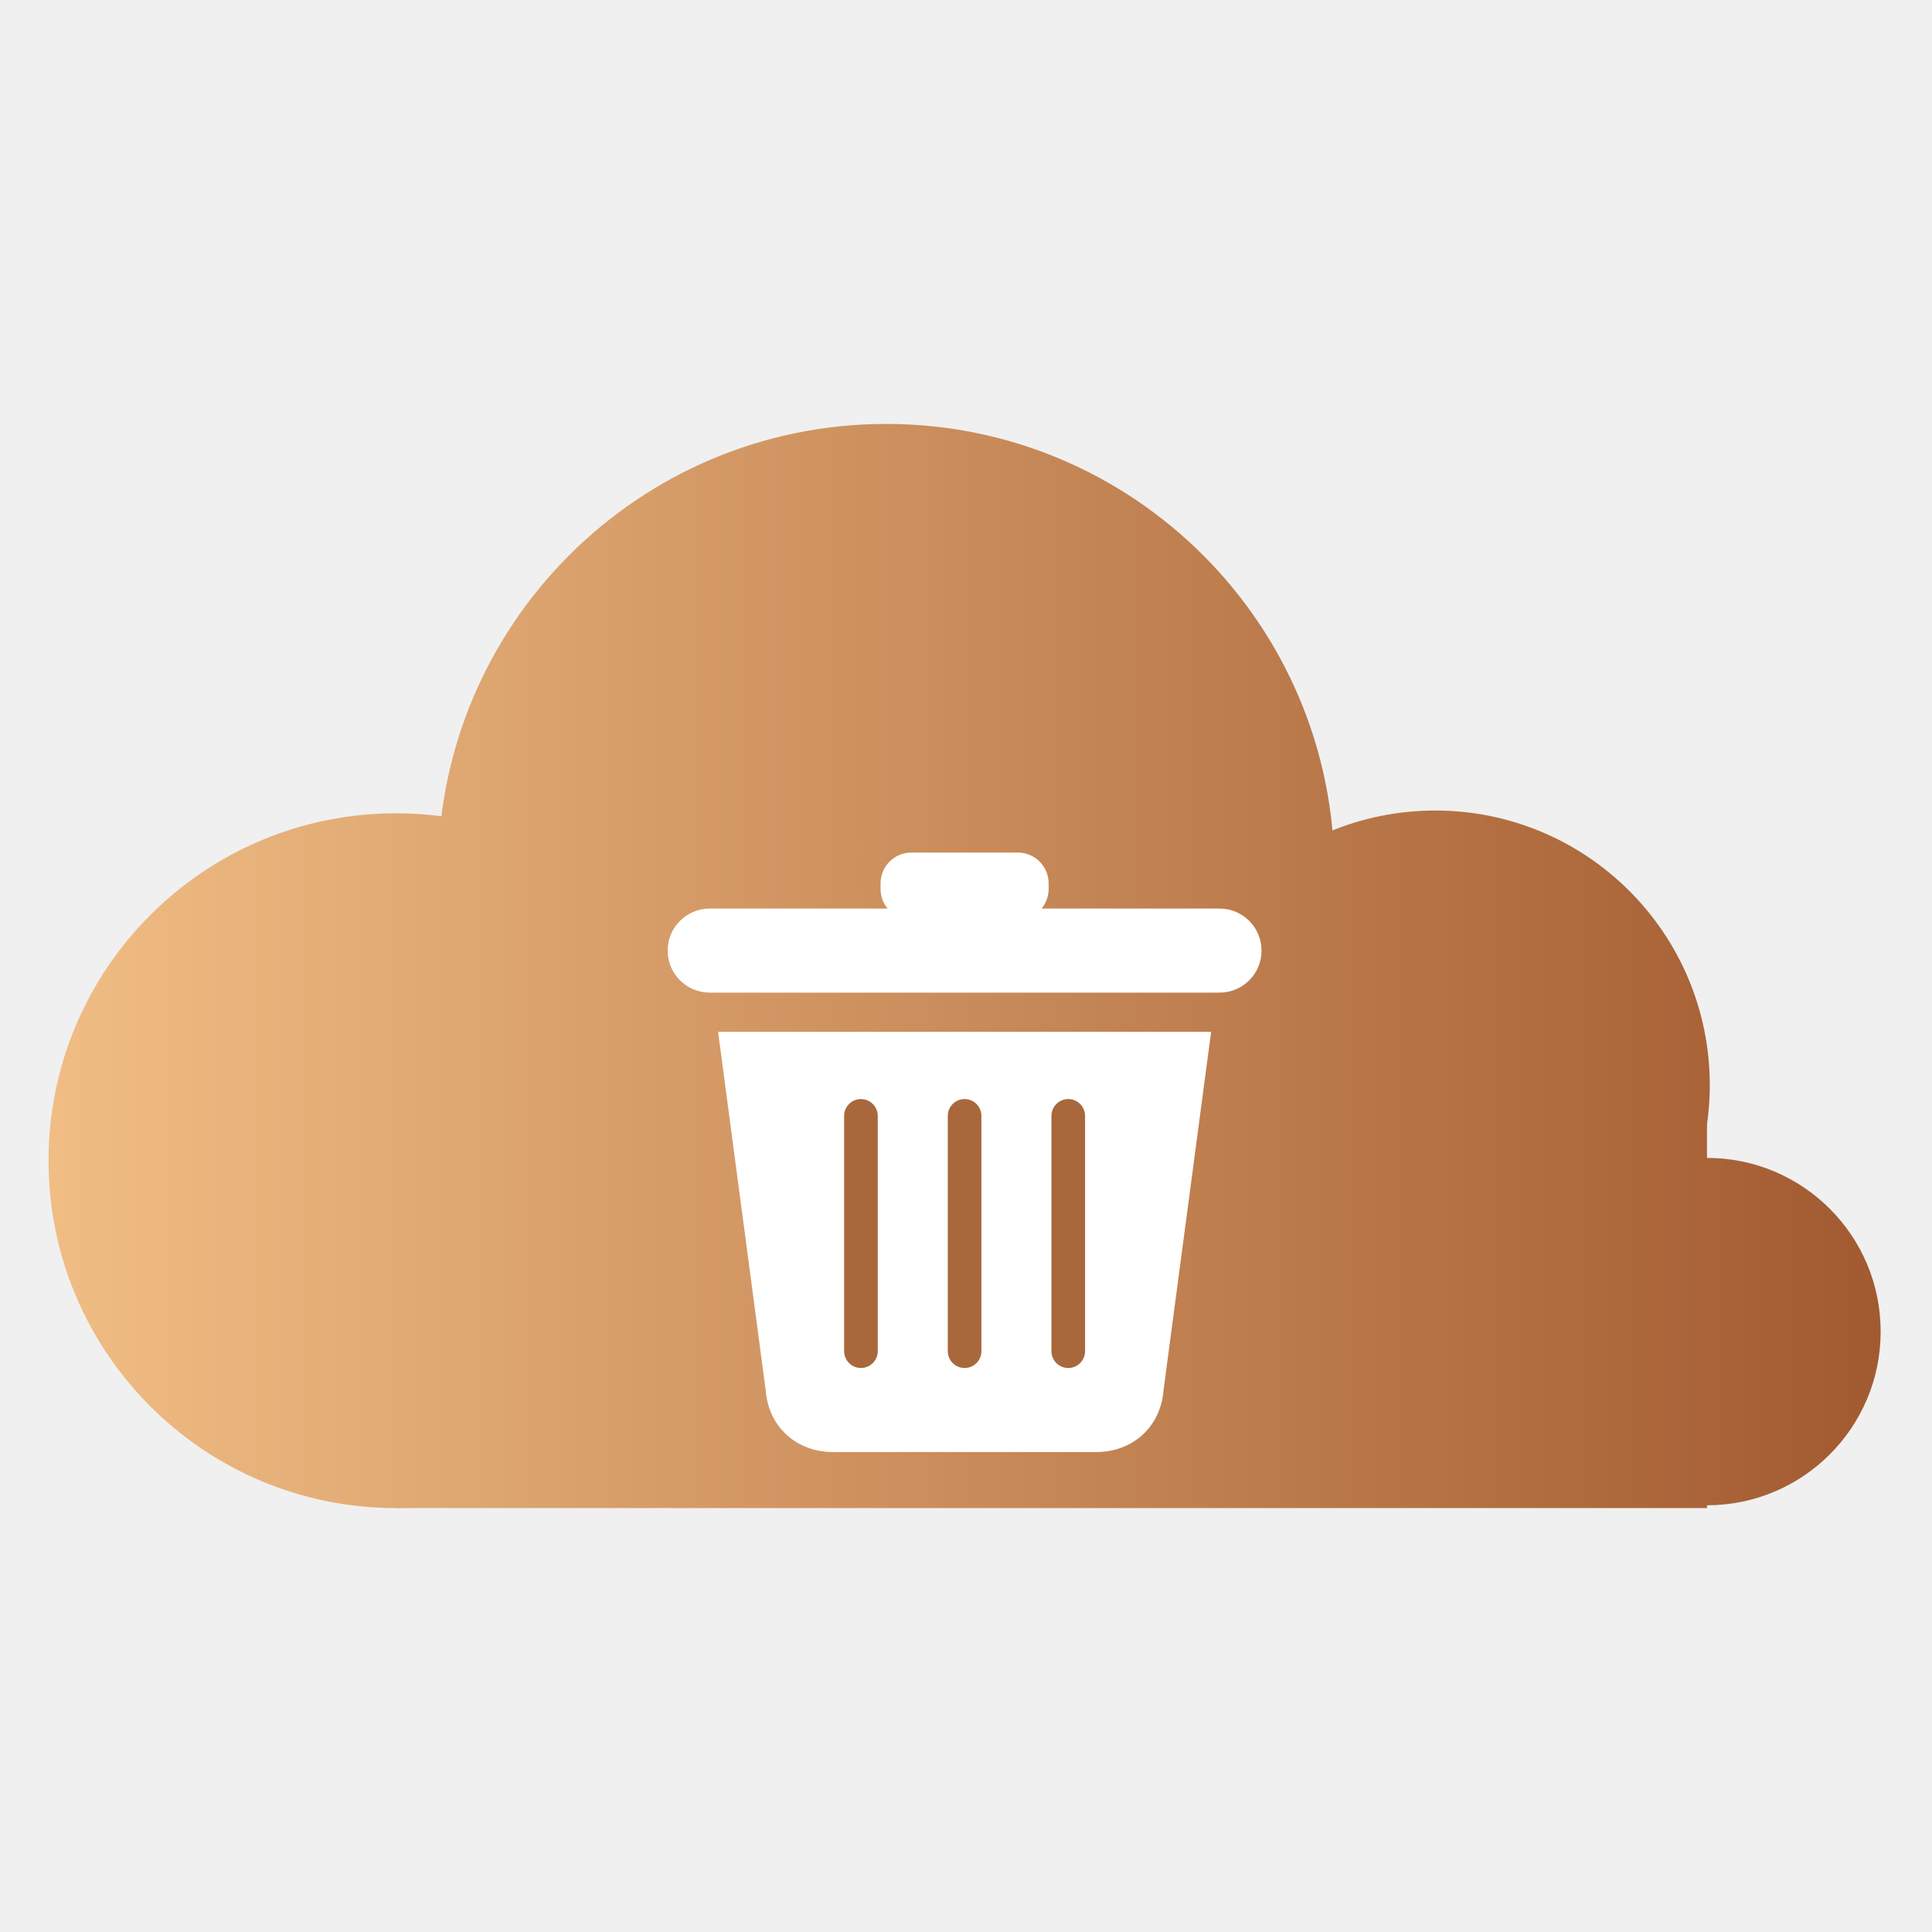
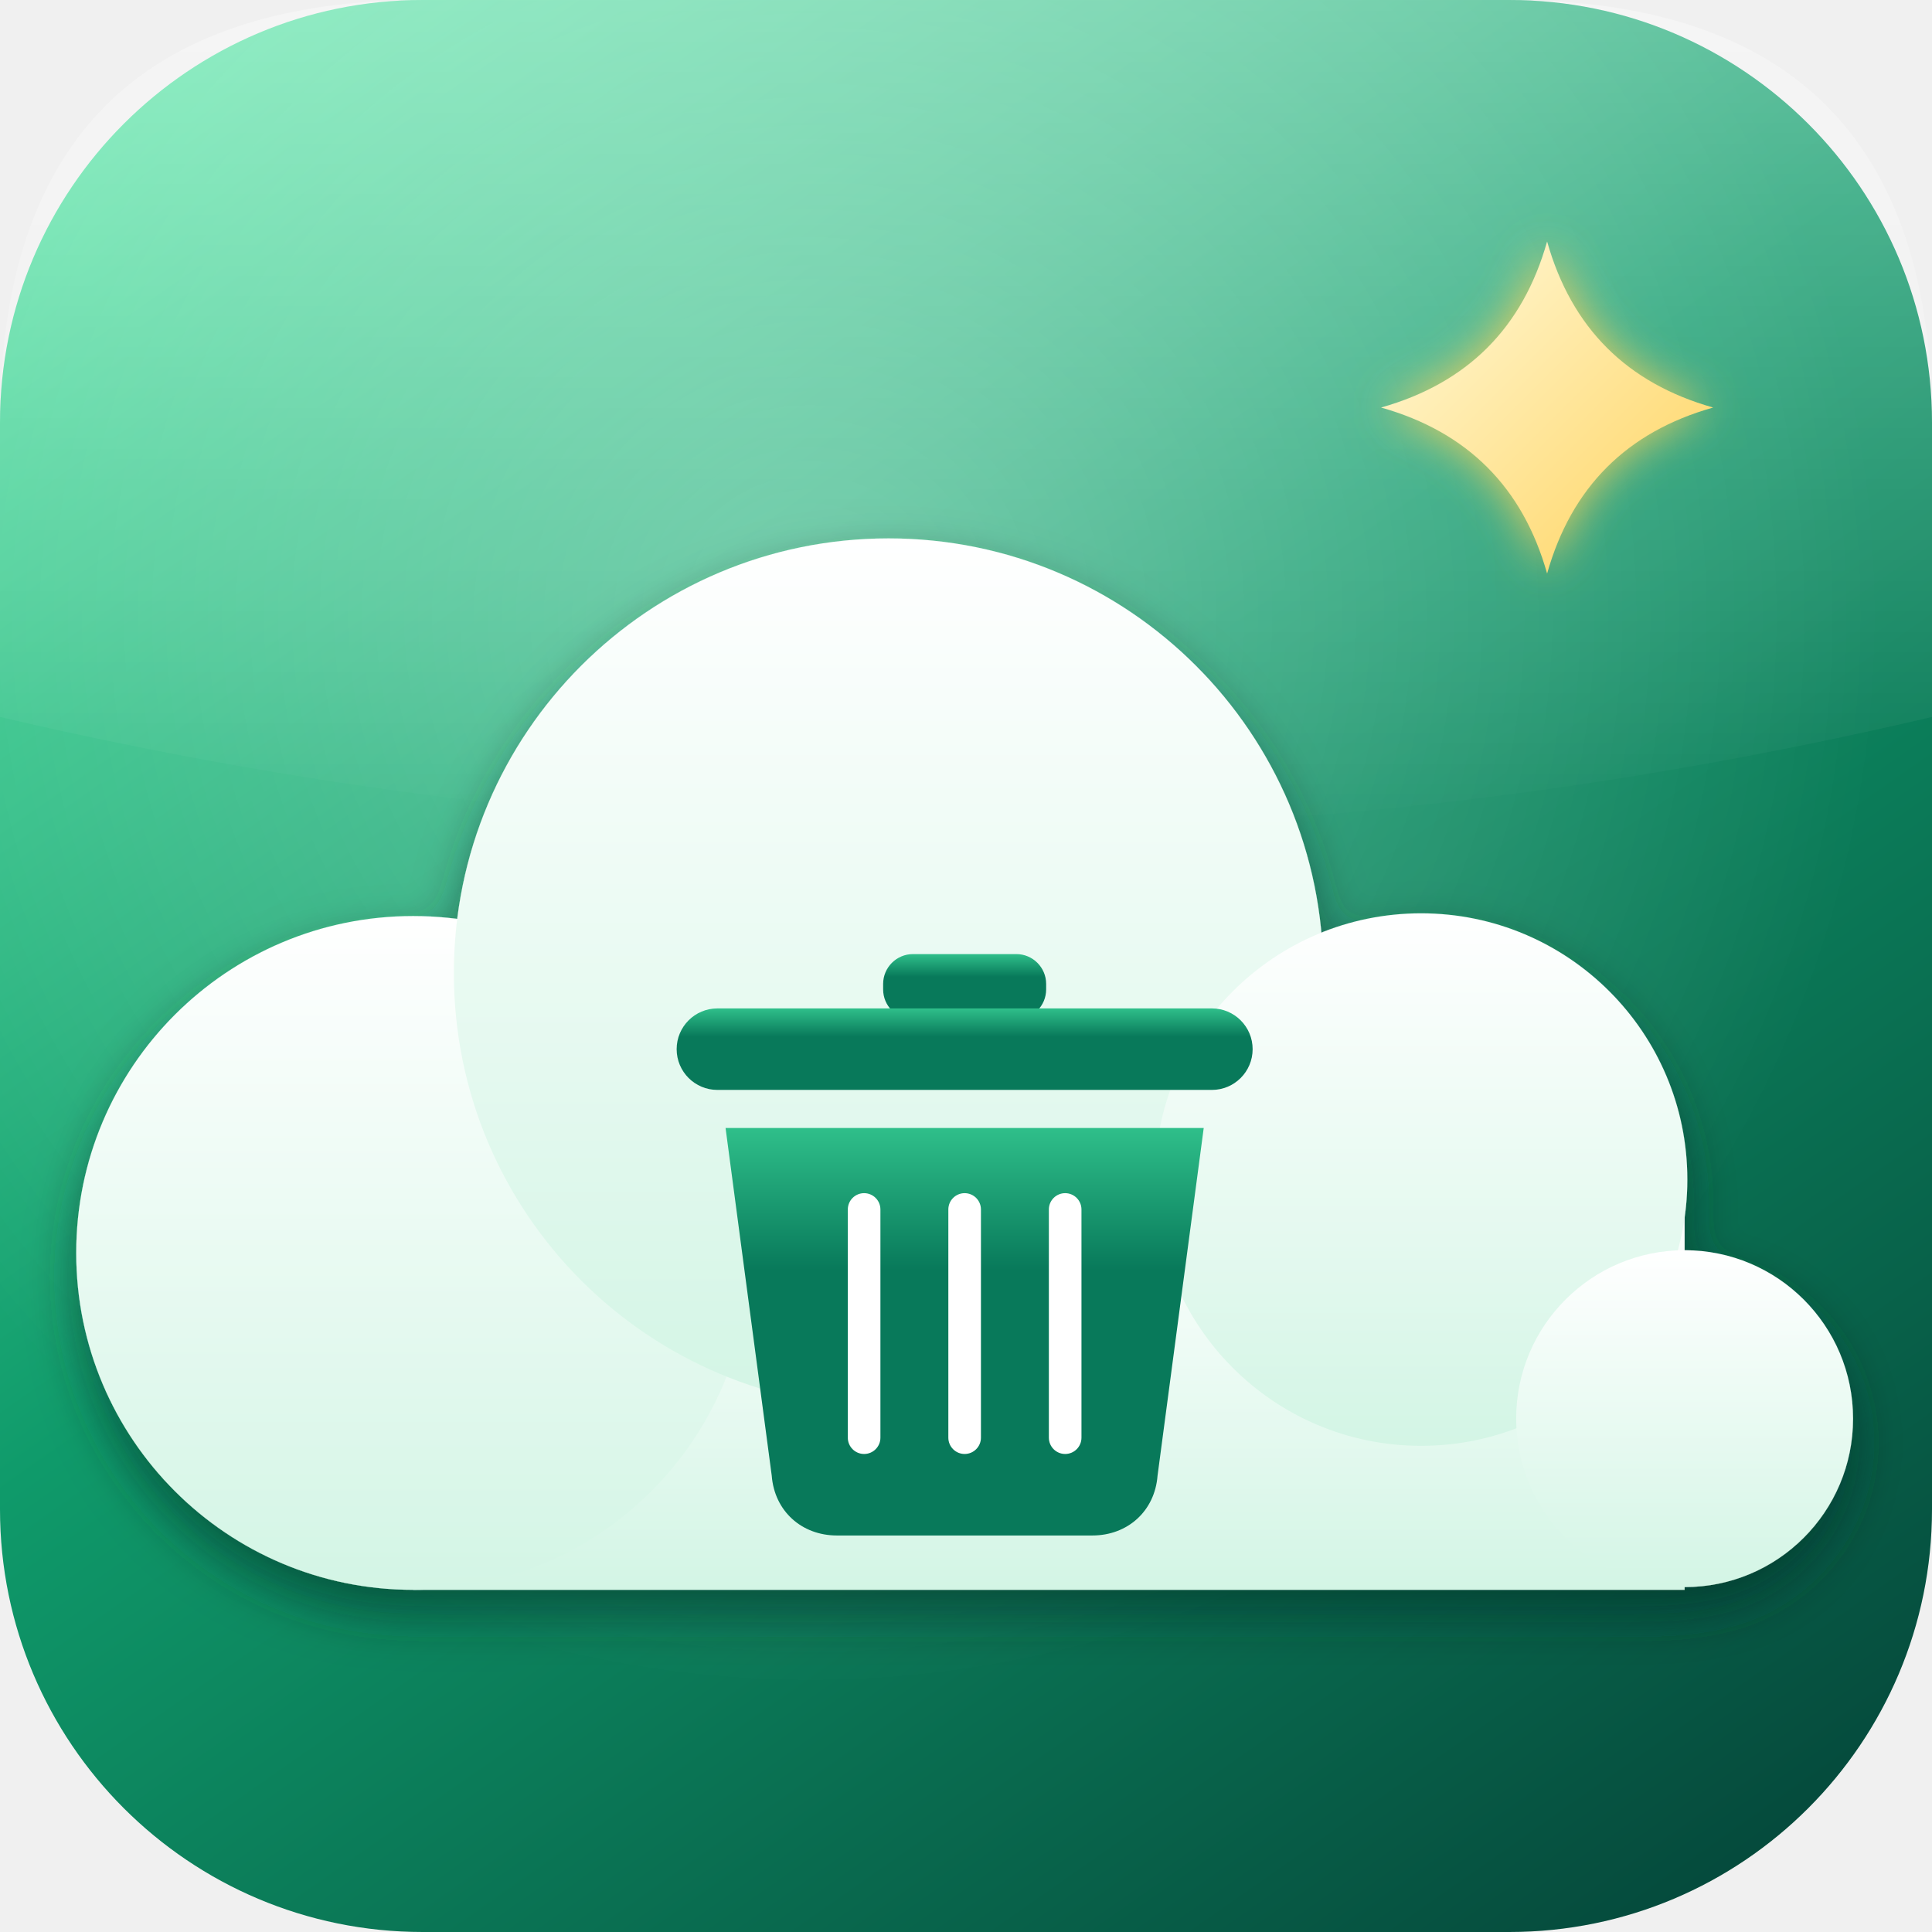
<svg xmlns="http://www.w3.org/2000/svg" viewBox="0 0 512 512" width="512" height="512">
  <defs>
-     <linearGradient id="fill-cleanlog" gradientUnits="userSpaceOnUse" x1="74" y1="0" x2="727" y2="0">
-       <stop offset="0" stop-color="#f0bd84" />
-       <stop offset="1" stop-color="#a25a30" />
+     <linearGradient id="bg" x1="0.15" y1="0" x2="0.85" y2="1">
+       <stop offset="0" stop-color="#4fe0a0" />
+       <stop offset="0.45" stop-color="#0f9a6a" />
+       <stop offset="1" stop-color="#054a3c" />
    </linearGradient>
+     <linearGradient id="bgFull" x1="0.15" y1="0" x2="0.85" y2="1">
+       <stop offset="0" stop-color="#22c58a" />
+       <stop offset="1" stop-color="#054a3c" />
+     </linearGradient>
+     <radialGradient id="glow" cx="0.42" cy="0.32" r="0.55">
+       <stop offset="0" stop-color="#ffffff" stop-opacity="0.30" />
+       <stop offset="1" stop-color="#ffffff" stop-opacity="0" />
+     </radialGradient>
+     <linearGradient id="gloss" x1="0" y1="0" x2="0" y2="1">
+       <stop offset="0" stop-color="#ffffff" stop-opacity="0.32" />
+       <stop offset="1" stop-color="#ffffff" stop-opacity="0" />
+     </linearGradient>
+     <linearGradient id="cloud" x1="0" y1="0" x2="0" y2="1">
+       <stop offset="0" stop-color="#ffffff" />
+       <stop offset="1" stop-color="#d3f5e5" />
+     </linearGradient>
+     <linearGradient id="dark" x1="0" y1="0" x2="0" y2="1">
+       <stop offset="0" stop-color="#2fbf8a" />
+       <stop offset="0.35" stop-color="#08795a" />
+       <stop offset="1" stop-color="#08795a" />
+     </linearGradient>
+     <linearGradient id="mid" x1="0" y1="0" x2="1" y2="1">
+       <stop offset="0" stop-color="#9be0ff" />
+       <stop offset="1" stop-color="#2fbf8a" />
+     </linearGradient>
+     <linearGradient id="spark" x1="0" y1="0" x2="1" y2="1">
+       <stop offset="0" stop-color="#fffbe0" />
+       <stop offset="1" stop-color="#ffd25a" />
+     </linearGradient>
+     <linearGradient id="txt" x1="0" y1="0" x2="0" y2="1">
+       <stop offset="0" stop-color="#ffffff" />
+       <stop offset="1" stop-color="#e1f1f7" />
+     </linearGradient>
+     <filter id="shadow" x="-20%" y="-20%" width="140%" height="150%">
+       <feDropShadow dx="0" dy="9" stdDeviation="9" flood-color="#02322a" flood-opacity="0.55" />
+     </filter>
+     <filter id="sparkGlow" x="-40%" y="-40%" width="180%" height="180%">
+       <feDropShadow dx="0" dy="0" stdDeviation="6" flood-color="#ffd25a" flood-opacity="0.9" />
+     </filter>
  </defs>
-   <g transform="translate(256 256) scale(0.7424) translate(-400.5 -400.5)">
-     <g fill="url(#fill-cleanlog)">
+   <rect width="512" height="512" rx="112" fill="url(#bg)" />
+   <rect width="512" height="512" rx="112" fill="url(#glow)" />
+   <path d="M0 112 Q0 0 112 0 H400 Q512 0 512 112 V190 Q256 250 0 190 Z" fill="url(#gloss)" />
+   <g transform="translate(256 282) scale(0.72) translate(-400.5 -400.5)">
+     <g filter="url(#shadow)" fill="url(#cloud)">
      <rect x="197" y="446" width="468" height="148" />
      <circle cx="197" cy="470" r="124" />
      <circle cx="372" cy="367" r="160" />
      <circle cx="568" cy="443" r="98" />
      <circle cx="665" cy="531" r="62" />
    </g>
-     <rect x="370" y="360" width="60" height="24" rx="11" fill="#ffffff" />
-     <rect x="294" y="380" width="212" height="30" rx="15" fill="#ffffff" />
-     <path d="M312 424 H488 L471 552 C470 565 460 574 447 574 H353 C340 574 330 565 329 552 Z" fill="#ffffff" />
-     <rect x="357" y="448" width="12" height="96" rx="6" fill="#a8683c" />
-     <rect x="394" y="448" width="12" height="96" rx="6" fill="#a8683c" />
-     <rect x="431" y="448" width="12" height="96" rx="6" fill="#a8683c" />
+     <rect x="370" y="360" width="60" height="24" rx="11" fill="url(#dark)" />
+     <rect x="294" y="380" width="212" height="30" rx="15" fill="url(#dark)" />
+     <path d="M312 424 H488 L471 552 C470 565 460 574 447 574 H353 C340 574 330 565 329 552 Z" fill="url(#dark)" />
+     <rect x="357" y="448" width="12" height="96" rx="6" fill="#ffffff" />
+     <rect x="394" y="448" width="12" height="96" rx="6" fill="#ffffff" />
+     <rect x="431" y="448" width="12" height="96" rx="6" fill="#ffffff" />
  </g>
+   <path d="M410 64 Q419.68 98.32 454 108 Q419.68 117.68 410 152 Q400.32 117.68 366 108 Q400.32 98.32 410 64 Z" fill="url(#spark)" filter="url(#sparkGlow)" />
</svg>
